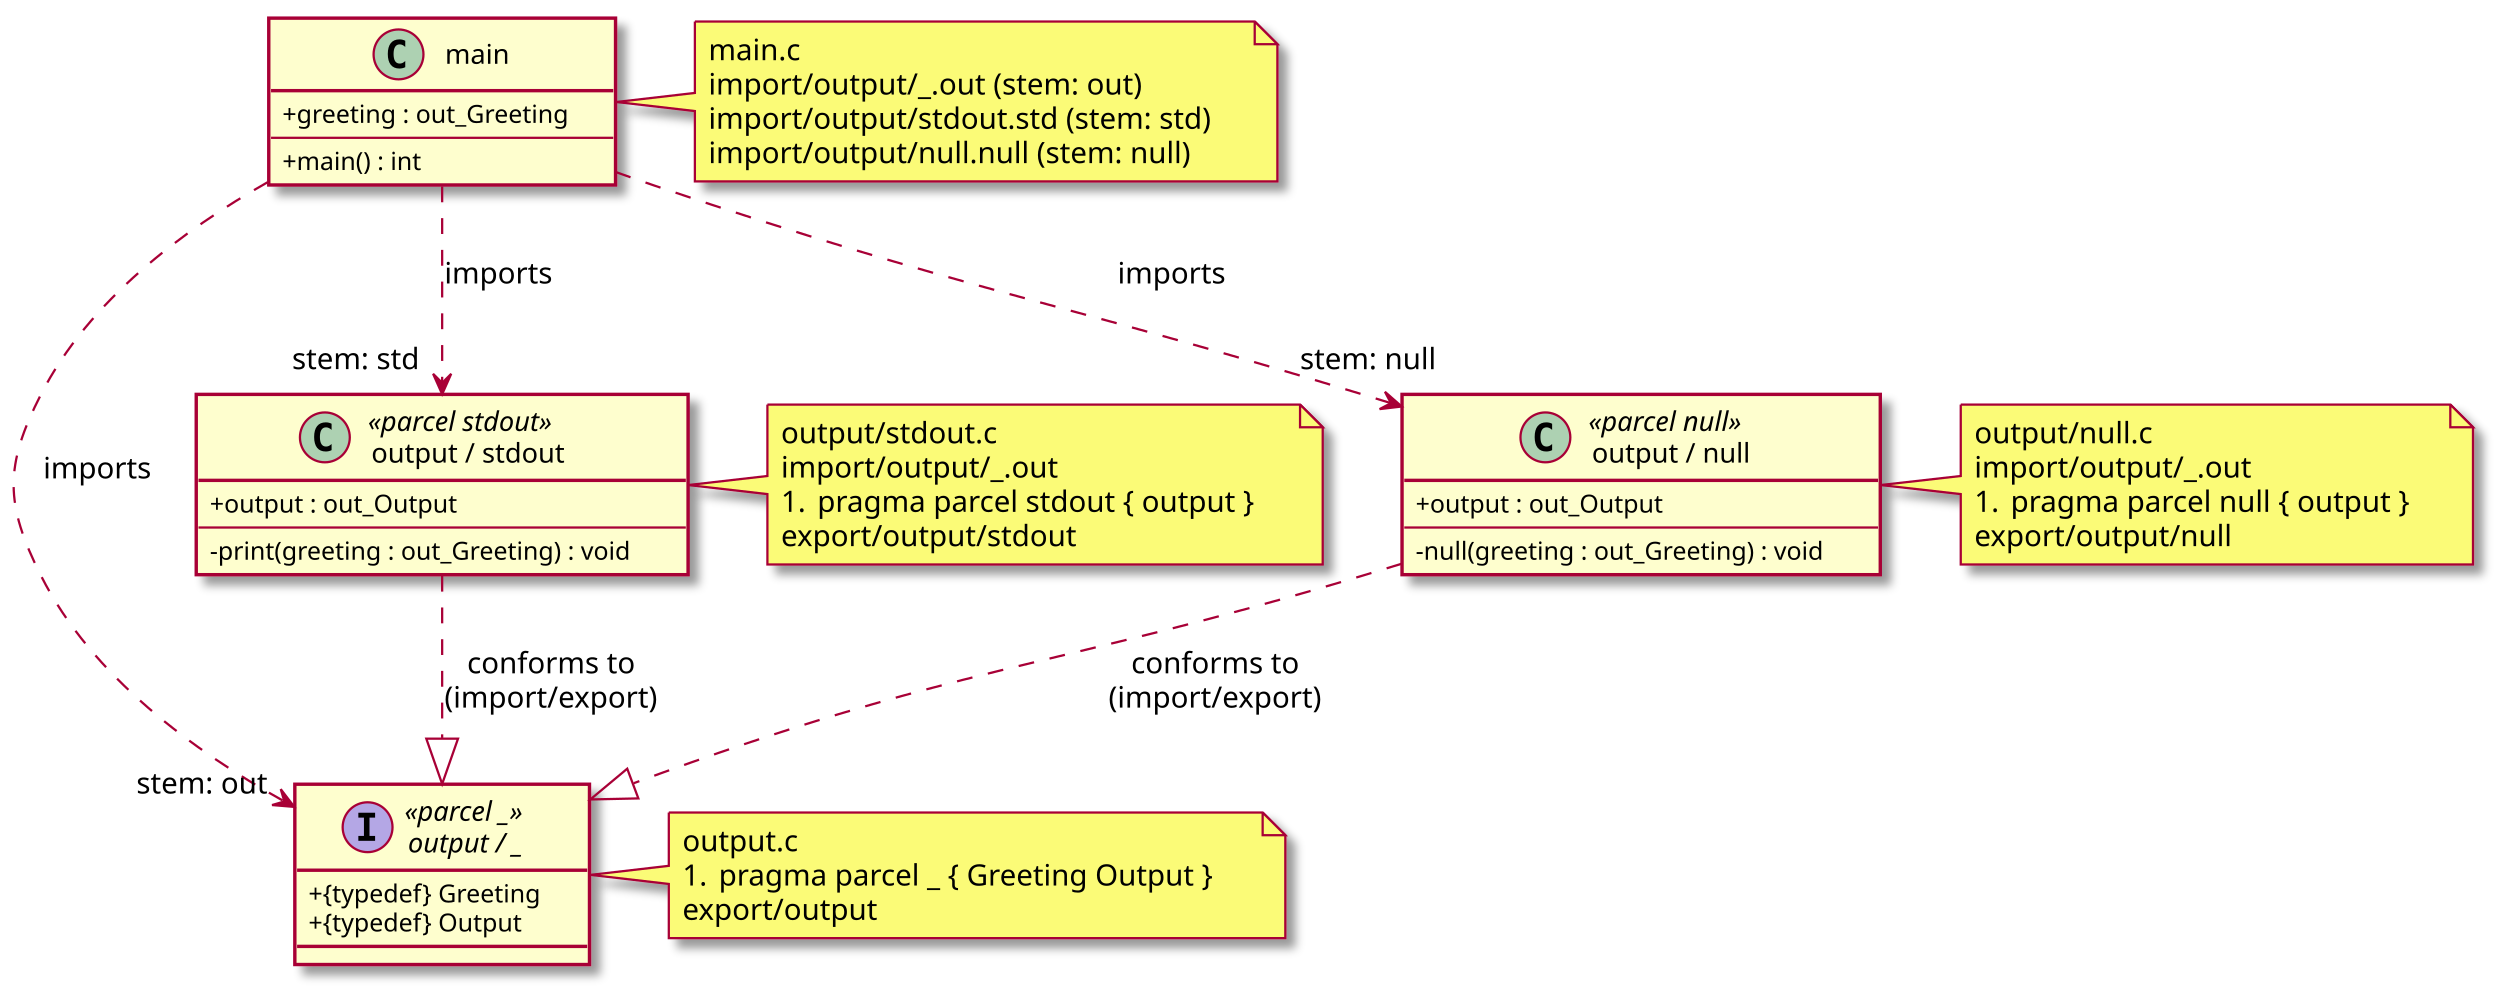
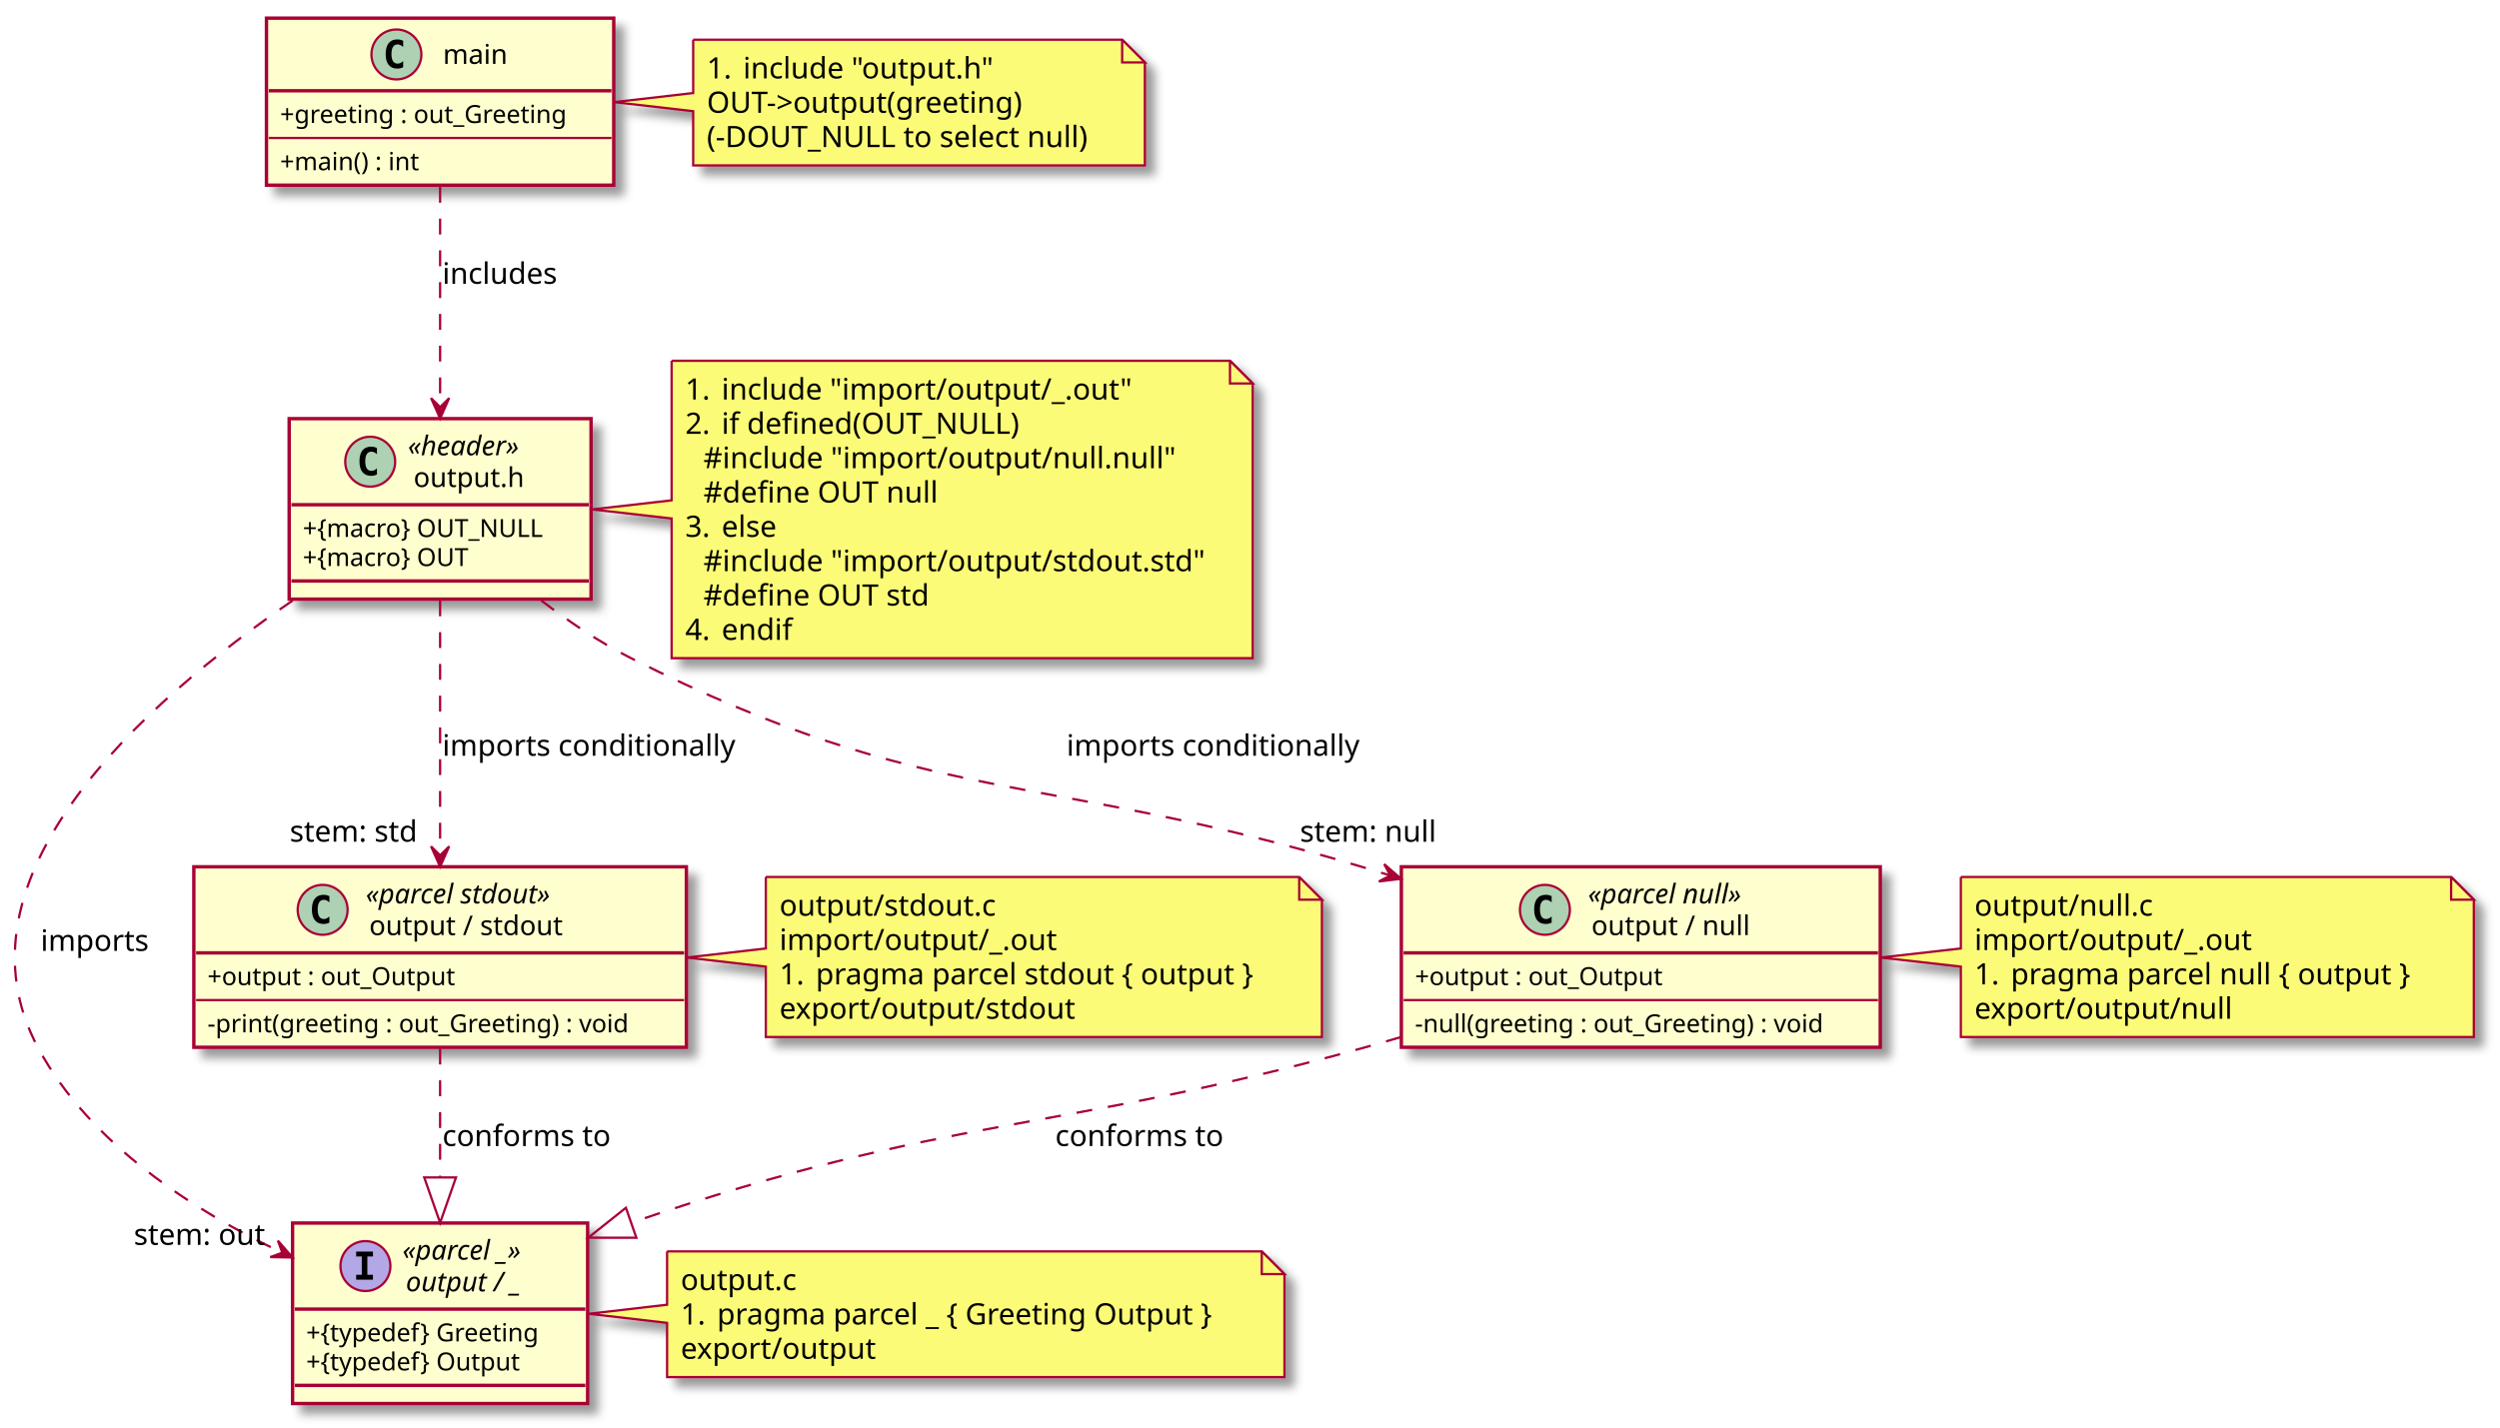
- <svg xmlns="http://www.w3.org/2000/svg" contentScriptType="application/ecmascript" contentStyleType="text/css" height="436px" preserveAspectRatio="none" style="width:1103px;height:436px;" version="1.1" viewBox="0 0 1103 436" width="1103px" zoomAndPan="magnify">
+ <svg xmlns="http://www.w3.org/2000/svg" contentScriptType="application/ecmascript" contentStyleType="text/css" height="629px" preserveAspectRatio="none" style="width:1101px;height:629px;" version="1.1" viewBox="0 0 1101 629" width="1101px" zoomAndPan="magnify">
  <defs>
-     <filter height="300%" id="fqtaviry56p4a" width="300%" x="-1" y="-1">
+     <filter height="300%" id="fucgj0ny2j9f7" width="300%" x="-1" y="-1">
      <feGaussianBlur result="blurOut" stdDeviation="2.0" />
      <feColorMatrix in="blurOut" result="blurOut2" type="matrix" values="0 0 0 0 0 0 0 0 0 0 0 0 0 0 0 0 0 0 .4 0" />
      <feOffset dx="4.0" dy="4.0" in="blurOut2" result="blurOut3" />
      <feBlend in="SourceGraphic" in2="blurOut3" mode="normal" />
    </filter>
  </defs>
  <g>
-     <rect fill="#FEFECE" filter="url(#fqtaviry56p4a)" height="79.547" id="IOutput" style="stroke: #A80036; stroke-width: 1.5;" width="130" x="130.08" y="346" />
-     <ellipse cx="162.18" cy="364.969" fill="#B4A7E5" rx="11" ry="11" style="stroke: #A80036; stroke-width: 1.0;" />
-     <path d="M158.102,360.734 L158.102,358.578 L165.493,358.578 L165.493,360.734 L163.024,360.734 L163.024,368.812 L165.493,368.812 L165.493,370.969 L158.102,370.969 L158.102,368.812 L160.571,368.812 L160.571,360.734 L158.102,360.734 Z " />
-     <text fill="#000000" font-family="sans-serif" font-size="12" font-style="italic" lengthAdjust="spacingAndGlyphs" textLength="63" x="178.48" y="362.139">«parcel _»</text>
-     <text fill="#000000" font-family="sans-serif" font-size="12" font-style="italic" lengthAdjust="spacingAndGlyphs" textLength="60" x="179.98" y="376.107">output / _</text>
-     <line style="stroke: #A80036; stroke-width: 1.5;" x1="131.08" x2="259.08" y1="383.938" y2="383.938" />
-     <text fill="#000000" font-family="sans-serif" font-size="11" lengthAdjust="spacingAndGlyphs" textLength="118" x="136.08" y="398.148">+{typedef} Greeting</text>
-     <text fill="#000000" font-family="sans-serif" font-size="11" lengthAdjust="spacingAndGlyphs" textLength="107" x="136.08" y="410.953">+{typedef} Output</text>
-     <line style="stroke: #A80036; stroke-width: 1.5;" x1="131.08" x2="259.08" y1="417.547" y2="417.547" />
-     <path d="M295.08,358.5 L295.08,382 L260.53,386 L295.08,390 L295.08,413.898 A0,0 0 0 0 295.08,413.898 L567.08,413.898 A0,0 0 0 0 567.08,413.898 L567.08,368.5 L557.08,358.5 L295.08,358.5 A0,0 0 0 0 295.08,358.5 " fill="#FBFB77" filter="url(#fqtaviry56p4a)" style="stroke: #A80036; stroke-width: 1.0;" />
-     <path d="M557.08,358.5 L557.08,368.5 L567.08,368.5 L557.08,358.5 " fill="#FBFB77" style="stroke: #A80036; stroke-width: 1.0;" />
-     <text fill="#000000" font-family="sans-serif" font-size="13" lengthAdjust="spacingAndGlyphs" textLength="53" x="301.08" y="375.567">output.c</text>
-     <text fill="#000000" font-family="sans-serif" font-size="13" lengthAdjust="spacingAndGlyphs" textLength="12" x="301.08" y="390.7">1.</text>
-     <text fill="#000000" font-family="sans-serif" font-size="13" lengthAdjust="spacingAndGlyphs" textLength="235" x="317.08" y="390.7">pragma parcel _ { Greeting Output }</text>
-     <text fill="#000000" font-family="sans-serif" font-size="13" lengthAdjust="spacingAndGlyphs" textLength="87" x="301.08" y="405.832">export/output</text>
-     <rect fill="#FEFECE" filter="url(#fqtaviry56p4a)" height="79.547" id="Stdout" style="stroke: #A80036; stroke-width: 1.5;" width="217" x="86.58" y="174" />
-     <ellipse cx="143.33" cy="192.969" fill="#ADD1B2" rx="11" ry="11" style="stroke: #A80036; stroke-width: 1.0;" />
-     <path d="M146.299,198.609 Q145.721,198.906 145.08,199.047 Q144.439,199.203 143.736,199.203 Q141.236,199.203 139.908,197.562 Q138.596,195.906 138.596,192.781 Q138.596,189.656 139.908,188 Q141.236,186.344 143.736,186.344 Q144.439,186.344 145.08,186.5 Q145.736,186.656 146.299,186.953 L146.299,189.672 Q145.674,189.094 145.08,188.828 Q144.486,188.547 143.861,188.547 Q142.518,188.547 141.83,189.625 Q141.143,190.688 141.143,192.781 Q141.143,194.875 141.83,195.953 Q142.518,197.016 143.861,197.016 Q144.486,197.016 145.08,196.75 Q145.674,196.469 146.299,195.891 L146.299,198.609 Z " />
-     <text fill="#000000" font-family="sans-serif" font-size="12" font-style="italic" lengthAdjust="spacingAndGlyphs" textLength="98" x="162.33" y="190.139">«parcel stdout»</text>
-     <text fill="#000000" font-family="sans-serif" font-size="12" lengthAdjust="spacingAndGlyphs" textLength="95" x="163.83" y="204.107">output / stdout</text>
-     <line style="stroke: #A80036; stroke-width: 1.5;" x1="87.58" x2="302.58" y1="211.938" y2="211.938" />
-     <text fill="#000000" font-family="sans-serif" font-size="11" lengthAdjust="spacingAndGlyphs" textLength="119" x="92.58" y="226.148">+output : out_Output</text>
-     <line style="stroke: #A80036; stroke-width: 1.0;" x1="87.58" x2="302.58" y1="232.742" y2="232.742" />
-     <text fill="#000000" font-family="sans-serif" font-size="11" lengthAdjust="spacingAndGlyphs" textLength="205" x="92.58" y="246.953">-print(greeting : out_Greeting) : void</text>
-     <path d="M338.58,178.5 L338.58,210 L303.66,214 L338.58,218 L338.58,249.031 A0,0 0 0 0 338.58,249.031 L583.58,249.031 A0,0 0 0 0 583.58,249.031 L583.58,188.5 L573.58,178.5 L338.58,178.5 A0,0 0 0 0 338.58,178.5 " fill="#FBFB77" filter="url(#fqtaviry56p4a)" style="stroke: #A80036; stroke-width: 1.0;" />
-     <path d="M573.58,178.5 L573.58,188.5 L583.58,188.5 L573.58,178.5 " fill="#FBFB77" style="stroke: #A80036; stroke-width: 1.0;" />
-     <text fill="#000000" font-family="sans-serif" font-size="13" lengthAdjust="spacingAndGlyphs" textLength="98" x="344.58" y="195.567">output/stdout.c</text>
-     <text fill="#000000" font-family="sans-serif" font-size="13" lengthAdjust="spacingAndGlyphs" textLength="124" x="344.58" y="210.7">import/output/_.out</text>
-     <text fill="#000000" font-family="sans-serif" font-size="13" lengthAdjust="spacingAndGlyphs" textLength="12" x="344.58" y="225.833">1.</text>
-     <text fill="#000000" font-family="sans-serif" font-size="13" lengthAdjust="spacingAndGlyphs" textLength="208" x="360.58" y="225.833">pragma parcel stdout { output }</text>
-     <text fill="#000000" font-family="sans-serif" font-size="13" lengthAdjust="spacingAndGlyphs" textLength="132" x="344.58" y="240.965">export/output/stdout</text>
-     <rect fill="#FEFECE" filter="url(#fqtaviry56p4a)" height="79.547" id="Null" style="stroke: #A80036; stroke-width: 1.5;" width="211" x="618.58" y="174" />
-     <ellipse cx="681.83" cy="192.969" fill="#ADD1B2" rx="11" ry="11" style="stroke: #A80036; stroke-width: 1.0;" />
-     <path d="M684.799,198.609 Q684.221,198.906 683.58,199.047 Q682.939,199.203 682.236,199.203 Q679.736,199.203 678.408,197.562 Q677.096,195.906 677.096,192.781 Q677.096,189.656 678.408,188 Q679.736,186.344 682.236,186.344 Q682.939,186.344 683.58,186.5 Q684.236,186.656 684.799,186.953 L684.799,189.672 Q684.174,189.094 683.58,188.828 Q682.986,188.547 682.361,188.547 Q681.018,188.547 680.33,189.625 Q679.643,190.688 679.643,192.781 Q679.643,194.875 680.33,195.953 Q681.018,197.016 682.361,197.016 Q682.986,197.016 683.58,196.75 Q684.174,196.469 684.799,195.891 L684.799,198.609 Z " />
-     <text fill="#000000" font-family="sans-serif" font-size="12" font-style="italic" lengthAdjust="spacingAndGlyphs" textLength="79" x="700.83" y="190.139">«parcel null»</text>
-     <text fill="#000000" font-family="sans-serif" font-size="12" lengthAdjust="spacingAndGlyphs" textLength="76" x="702.33" y="204.107">output / null</text>
-     <line style="stroke: #A80036; stroke-width: 1.5;" x1="619.58" x2="828.58" y1="211.938" y2="211.938" />
-     <text fill="#000000" font-family="sans-serif" font-size="11" lengthAdjust="spacingAndGlyphs" textLength="119" x="624.58" y="226.148">+output : out_Output</text>
-     <line style="stroke: #A80036; stroke-width: 1.0;" x1="619.58" x2="828.58" y1="232.742" y2="232.742" />
-     <text fill="#000000" font-family="sans-serif" font-size="11" lengthAdjust="spacingAndGlyphs" textLength="199" x="624.58" y="246.953">-null(greeting : out_Greeting) : void</text>
-     <path d="M865.08,178.5 L865.08,210 L829.75,214 L865.08,218 L865.08,249.031 A0,0 0 0 0 865.08,249.031 L1091.08,249.031 A0,0 0 0 0 1091.08,249.031 L1091.08,188.5 L1081.08,178.5 L865.08,178.5 A0,0 0 0 0 865.08,178.5 " fill="#FBFB77" filter="url(#fqtaviry56p4a)" style="stroke: #A80036; stroke-width: 1.0;" />
-     <path d="M1081.08,178.5 L1081.08,188.5 L1091.08,188.5 L1081.08,178.5 " fill="#FBFB77" style="stroke: #A80036; stroke-width: 1.0;" />
-     <text fill="#000000" font-family="sans-serif" font-size="13" lengthAdjust="spacingAndGlyphs" textLength="79" x="871.08" y="195.567">output/null.c</text>
-     <text fill="#000000" font-family="sans-serif" font-size="13" lengthAdjust="spacingAndGlyphs" textLength="124" x="871.08" y="210.7">import/output/_.out</text>
-     <text fill="#000000" font-family="sans-serif" font-size="13" lengthAdjust="spacingAndGlyphs" textLength="12" x="871.08" y="225.833">1.</text>
-     <text fill="#000000" font-family="sans-serif" font-size="13" lengthAdjust="spacingAndGlyphs" textLength="189" x="887.08" y="225.833">pragma parcel null { output }</text>
-     <text fill="#000000" font-family="sans-serif" font-size="13" lengthAdjust="spacingAndGlyphs" textLength="113" x="871.08" y="240.965">export/output/null</text>
-     <rect fill="#FEFECE" filter="url(#fqtaviry56p4a)" height="73.609" id="Main" style="stroke: #A80036; stroke-width: 1.5;" width="153" x="118.58" y="8" />
-     <ellipse cx="175.83" cy="24" fill="#ADD1B2" rx="11" ry="11" style="stroke: #A80036; stroke-width: 1.0;" />
-     <path d="M178.799,29.641 Q178.221,29.938 177.58,30.078 Q176.939,30.234 176.236,30.234 Q173.736,30.234 172.408,28.594 Q171.096,26.938 171.096,23.812 Q171.096,20.688 172.408,19.031 Q173.736,17.375 176.236,17.375 Q176.939,17.375 177.58,17.531 Q178.236,17.688 178.799,17.984 L178.799,20.703 Q178.174,20.125 177.58,19.859 Q176.986,19.578 176.361,19.578 Q175.018,19.578 174.33,20.656 Q173.643,21.719 173.643,23.812 Q173.643,25.906 174.33,26.984 Q175.018,28.047 176.361,28.047 Q176.986,28.047 177.58,27.781 Q178.174,27.5 178.799,26.922 L178.799,29.641 Z " />
-     <text fill="#000000" font-family="sans-serif" font-size="12" lengthAdjust="spacingAndGlyphs" textLength="30" x="196.33" y="28.154">main</text>
-     <line style="stroke: #A80036; stroke-width: 1.5;" x1="119.58" x2="270.58" y1="40" y2="40" />
-     <text fill="#000000" font-family="sans-serif" font-size="11" lengthAdjust="spacingAndGlyphs" textLength="141" x="124.58" y="54.21">+greeting : out_Greeting</text>
-     <line style="stroke: #A80036; stroke-width: 1.0;" x1="119.58" x2="270.58" y1="60.805" y2="60.805" />
-     <text fill="#000000" font-family="sans-serif" font-size="11" lengthAdjust="spacingAndGlyphs" textLength="71" x="124.58" y="75.015">+main() : int</text>
-     <path d="M306.58,9.5 L306.58,41 L271.95,45 L306.58,49 L306.58,80.031 A0,0 0 0 0 306.58,80.031 L563.58,80.031 A0,0 0 0 0 563.58,80.031 L563.58,19.5 L553.58,9.5 L306.58,9.5 A0,0 0 0 0 306.58,9.5 " fill="#FBFB77" filter="url(#fqtaviry56p4a)" style="stroke: #A80036; stroke-width: 1.0;" />
-     <path d="M553.58,9.5 L553.58,19.5 L563.58,19.5 L553.58,9.5 " fill="#FBFB77" style="stroke: #A80036; stroke-width: 1.0;" />
-     <text fill="#000000" font-family="sans-serif" font-size="13" lengthAdjust="spacingAndGlyphs" textLength="43" x="312.58" y="26.567">main.c</text>
-     <text fill="#000000" font-family="sans-serif" font-size="13" lengthAdjust="spacingAndGlyphs" textLength="224" x="312.58" y="41.7">import/output/_.out       (stem: out)</text>
-     <text fill="#000000" font-family="sans-serif" font-size="13" lengthAdjust="spacingAndGlyphs" textLength="236" x="312.58" y="56.833">import/output/stdout.std  (stem: std)</text>
-     <text fill="#000000" font-family="sans-serif" font-size="13" lengthAdjust="spacingAndGlyphs" textLength="225" x="312.58" y="71.965">import/output/null.null   (stem: null)</text>
-     <path d="M195.08,254 C195.08,275.2 195.08,301.86 195.08,325.58 " fill="none" id="Stdout-&gt;IOutput" style="stroke: #A80036; stroke-width: 1.0; stroke-dasharray: 7.0,7.0;" />
-     <polygon fill="none" points="202.08,325.89,195.08,345.89,188.08,325.89,202.08,325.89" style="stroke: #A80036; stroke-width: 1.0;" />
-     <text fill="#000000" font-family="sans-serif" font-size="13" lengthAdjust="spacingAndGlyphs" textLength="77" x="206.08" y="297.067">conforms to</text>
-     <text fill="#000000" font-family="sans-serif" font-size="13" lengthAdjust="spacingAndGlyphs" textLength="97" x="196.08" y="312.2">(import/export)</text>
-     <path d="M618.47,248.71 C612.59,250.52 606.76,252.29 601.08,254 C463.74,295.26 420.75,293.46 279.59,345.55 " fill="none" id="Null-&gt;IOutput" style="stroke: #A80036; stroke-width: 1.0; stroke-dasharray: 7.0,7.0;" />
-     <polygon fill="none" points="281.64,352.26,260.45,352.72,276.73,339.15,281.64,352.26" style="stroke: #A80036; stroke-width: 1.0;" />
-     <text fill="#000000" font-family="sans-serif" font-size="13" lengthAdjust="spacingAndGlyphs" textLength="77" x="499.08" y="297.067">conforms to</text>
-     <text fill="#000000" font-family="sans-serif" font-size="13" lengthAdjust="spacingAndGlyphs" textLength="97" x="489.08" y="312.2">(import/export)</text>
-     <path d="M118.12,80.37 C80.65,101.55 39.21,132.63 18.08,174 C1.9,205.66 2.08,222.25 18.08,254 C40.48,298.45 85.88,331.57 125.09,353.39 " fill="none" id="Main-&gt;IOutput" style="stroke: #A80036; stroke-width: 1.0; stroke-dasharray: 7.0,7.0;" />
-     <polygon fill="#A80036" points="129.84,356,123.865,348.171,125.454,353.6,120.025,355.188,129.84,356" style="stroke: #A80036; stroke-width: 1.0;" />
-     <text fill="#000000" font-family="sans-serif" font-size="13" lengthAdjust="spacingAndGlyphs" textLength="49" x="19.08" y="211.067">imports</text>
-     <text fill="#000000" font-family="sans-serif" font-size="13" lengthAdjust="spacingAndGlyphs" textLength="0" x="45.58" y="226.2" />
-     <text fill="#000000" font-family="sans-serif" font-size="13" lengthAdjust="spacingAndGlyphs" textLength="62" x="60.171" y="350.102">stem: out</text>
-     <path d="M195.08,82.24 C195.08,107.6 195.08,141.63 195.08,168.62 " fill="none" id="Main-&gt;Stdout" style="stroke: #A80036; stroke-width: 1.0; stroke-dasharray: 7.0,7.0;" />
-     <polygon fill="#A80036" points="195.08,173.92,199.08,164.92,195.08,168.92,191.08,164.92,195.08,173.92" style="stroke: #A80036; stroke-width: 1.0;" />
-     <text fill="#000000" font-family="sans-serif" font-size="13" lengthAdjust="spacingAndGlyphs" textLength="49" x="196.08" y="125.067">imports</text>
-     <text fill="#000000" font-family="sans-serif" font-size="13" lengthAdjust="spacingAndGlyphs" textLength="0" x="222.58" y="140.2" />
-     <text fill="#000000" font-family="sans-serif" font-size="13" lengthAdjust="spacingAndGlyphs" textLength="61" x="128.838" y="162.859">stem: std</text>
-     <path d="M271.59,75.88 C277.49,78 283.37,80.07 289.08,82 C426.02,128.33 462.83,131.71 601.08,174 C605.16,175.25 609.31,176.53 613.51,177.82 " fill="none" id="Main-&gt;Null" style="stroke: #A80036; stroke-width: 1.0; stroke-dasharray: 7.0,7.0;" />
-     <polygon fill="#A80036" points="618.45,179.35,611.041,172.862,613.675,177.868,608.669,180.502,618.45,179.35" style="stroke: #A80036; stroke-width: 1.0;" />
-     <text fill="#000000" font-family="sans-serif" font-size="13" lengthAdjust="spacingAndGlyphs" textLength="49" x="493.08" y="125.067">imports</text>
-     <text fill="#000000" font-family="sans-serif" font-size="13" lengthAdjust="spacingAndGlyphs" textLength="0" x="519.58" y="140.2" />
-     <text fill="#000000" font-family="sans-serif" font-size="13" lengthAdjust="spacingAndGlyphs" textLength="63" x="573.566" y="162.879">stem: null</text>
+     <rect fill="#FEFECE" filter="url(#fucgj0ny2j9f7)" height="79.547" id="IOutput" style="stroke: #A80036; stroke-width: 1.5;" width="130" x="128.9" y="539" />
+     <ellipse cx="161" cy="557.969" fill="#B4A7E5" rx="11" ry="11" style="stroke: #A80036; stroke-width: 1.0;" />
+     <path d="M156.922,553.734 L156.922,551.578 L164.312,551.578 L164.312,553.734 L161.844,553.734 L161.844,561.812 L164.312,561.812 L164.312,563.969 L156.922,563.969 L156.922,561.812 L159.391,561.812 L159.391,553.734 L156.922,553.734 Z " />
+     <text fill="#000000" font-family="sans-serif" font-size="12" font-style="italic" lengthAdjust="spacingAndGlyphs" textLength="63" x="177.3" y="555.139">«parcel _»</text>
+     <text fill="#000000" font-family="sans-serif" font-size="12" font-style="italic" lengthAdjust="spacingAndGlyphs" textLength="60" x="178.8" y="569.107">output / _</text>
+     <line style="stroke: #A80036; stroke-width: 1.5;" x1="129.9" x2="257.9" y1="576.938" y2="576.938" />
+     <text fill="#000000" font-family="sans-serif" font-size="11" lengthAdjust="spacingAndGlyphs" textLength="118" x="134.9" y="591.148">+{typedef} Greeting</text>
+     <text fill="#000000" font-family="sans-serif" font-size="11" lengthAdjust="spacingAndGlyphs" textLength="107" x="134.9" y="603.953">+{typedef} Output</text>
+     <line style="stroke: #A80036; stroke-width: 1.5;" x1="129.9" x2="257.9" y1="610.547" y2="610.547" />
+     <path d="M293.9,551.5 L293.9,575 L259.35,579 L293.9,583 L293.9,606.898 A0,0 0 0 0 293.9,606.898 L565.9,606.898 A0,0 0 0 0 565.9,606.898 L565.9,561.5 L555.9,551.5 L293.9,551.5 A0,0 0 0 0 293.9,551.5 " fill="#FBFB77" filter="url(#fucgj0ny2j9f7)" style="stroke: #A80036; stroke-width: 1.0;" />
+     <path d="M555.9,551.5 L555.9,561.5 L565.9,561.5 L555.9,551.5 " fill="#FBFB77" style="stroke: #A80036; stroke-width: 1.0;" />
+     <text fill="#000000" font-family="sans-serif" font-size="13" lengthAdjust="spacingAndGlyphs" textLength="53" x="299.9" y="568.567">output.c</text>
+     <text fill="#000000" font-family="sans-serif" font-size="13" lengthAdjust="spacingAndGlyphs" textLength="12" x="299.9" y="583.7">1.</text>
+     <text fill="#000000" font-family="sans-serif" font-size="13" lengthAdjust="spacingAndGlyphs" textLength="235" x="315.9" y="583.7">pragma parcel _ { Greeting Output }</text>
+     <text fill="#000000" font-family="sans-serif" font-size="13" lengthAdjust="spacingAndGlyphs" textLength="87" x="299.9" y="598.832">export/output</text>
+     <rect fill="#FEFECE" filter="url(#fucgj0ny2j9f7)" height="79.547" id="Stdout" style="stroke: #A80036; stroke-width: 1.5;" width="217" x="85.4" y="382" />
+     <ellipse cx="142.15" cy="400.969" fill="#ADD1B2" rx="11" ry="11" style="stroke: #A80036; stroke-width: 1.0;" />
+     <path d="M145.119,406.609 Q144.541,406.906 143.9,407.047 Q143.259,407.203 142.556,407.203 Q140.056,407.203 138.728,405.562 Q137.416,403.906 137.416,400.781 Q137.416,397.656 138.728,396 Q140.056,394.344 142.556,394.344 Q143.259,394.344 143.9,394.5 Q144.556,394.656 145.119,394.953 L145.119,397.672 Q144.494,397.094 143.9,396.828 Q143.306,396.547 142.681,396.547 Q141.338,396.547 140.65,397.625 Q139.963,398.688 139.963,400.781 Q139.963,402.875 140.65,403.953 Q141.338,405.016 142.681,405.016 Q143.306,405.016 143.9,404.75 Q144.494,404.469 145.119,403.891 L145.119,406.609 Z " />
+     <text fill="#000000" font-family="sans-serif" font-size="12" font-style="italic" lengthAdjust="spacingAndGlyphs" textLength="98" x="161.15" y="398.139">«parcel stdout»</text>
+     <text fill="#000000" font-family="sans-serif" font-size="12" lengthAdjust="spacingAndGlyphs" textLength="95" x="162.65" y="412.107">output / stdout</text>
+     <line style="stroke: #A80036; stroke-width: 1.5;" x1="86.4" x2="301.4" y1="419.938" y2="419.938" />
+     <text fill="#000000" font-family="sans-serif" font-size="11" lengthAdjust="spacingAndGlyphs" textLength="119" x="91.4" y="434.148">+output : out_Output</text>
+     <line style="stroke: #A80036; stroke-width: 1.0;" x1="86.4" x2="301.4" y1="440.742" y2="440.742" />
+     <text fill="#000000" font-family="sans-serif" font-size="11" lengthAdjust="spacingAndGlyphs" textLength="205" x="91.4" y="454.953">-print(greeting : out_Greeting) : void</text>
+     <path d="M337.4,386.5 L337.4,418 L302.48,422 L337.4,426 L337.4,457.031 A0,0 0 0 0 337.4,457.031 L582.4,457.031 A0,0 0 0 0 582.4,457.031 L582.4,396.5 L572.4,386.5 L337.4,386.5 A0,0 0 0 0 337.4,386.5 " fill="#FBFB77" filter="url(#fucgj0ny2j9f7)" style="stroke: #A80036; stroke-width: 1.0;" />
+     <path d="M572.4,386.5 L572.4,396.5 L582.4,396.5 L572.4,386.5 " fill="#FBFB77" style="stroke: #A80036; stroke-width: 1.0;" />
+     <text fill="#000000" font-family="sans-serif" font-size="13" lengthAdjust="spacingAndGlyphs" textLength="98" x="343.4" y="403.567">output/stdout.c</text>
+     <text fill="#000000" font-family="sans-serif" font-size="13" lengthAdjust="spacingAndGlyphs" textLength="124" x="343.4" y="418.7">import/output/_.out</text>
+     <text fill="#000000" font-family="sans-serif" font-size="13" lengthAdjust="spacingAndGlyphs" textLength="12" x="343.4" y="433.832">1.</text>
+     <text fill="#000000" font-family="sans-serif" font-size="13" lengthAdjust="spacingAndGlyphs" textLength="208" x="359.4" y="433.832">pragma parcel stdout { output }</text>
+     <text fill="#000000" font-family="sans-serif" font-size="13" lengthAdjust="spacingAndGlyphs" textLength="132" x="343.4" y="448.965">export/output/stdout</text>
+     <rect fill="#FEFECE" filter="url(#fucgj0ny2j9f7)" height="79.547" id="Null" style="stroke: #A80036; stroke-width: 1.5;" width="211" x="617.4" y="382" />
+     <ellipse cx="680.65" cy="400.969" fill="#ADD1B2" rx="11" ry="11" style="stroke: #A80036; stroke-width: 1.0;" />
+     <path d="M683.619,406.609 Q683.041,406.906 682.4,407.047 Q681.759,407.203 681.056,407.203 Q678.556,407.203 677.228,405.562 Q675.916,403.906 675.916,400.781 Q675.916,397.656 677.228,396 Q678.556,394.344 681.056,394.344 Q681.759,394.344 682.4,394.5 Q683.056,394.656 683.619,394.953 L683.619,397.672 Q682.994,397.094 682.4,396.828 Q681.806,396.547 681.181,396.547 Q679.837,396.547 679.15,397.625 Q678.462,398.688 678.462,400.781 Q678.462,402.875 679.15,403.953 Q679.837,405.016 681.181,405.016 Q681.806,405.016 682.4,404.75 Q682.994,404.469 683.619,403.891 L683.619,406.609 Z " />
+     <text fill="#000000" font-family="sans-serif" font-size="12" font-style="italic" lengthAdjust="spacingAndGlyphs" textLength="79" x="699.65" y="398.139">«parcel null»</text>
+     <text fill="#000000" font-family="sans-serif" font-size="12" lengthAdjust="spacingAndGlyphs" textLength="76" x="701.15" y="412.107">output / null</text>
+     <line style="stroke: #A80036; stroke-width: 1.5;" x1="618.4" x2="827.4" y1="419.938" y2="419.938" />
+     <text fill="#000000" font-family="sans-serif" font-size="11" lengthAdjust="spacingAndGlyphs" textLength="119" x="623.4" y="434.148">+output : out_Output</text>
+     <line style="stroke: #A80036; stroke-width: 1.0;" x1="618.4" x2="827.4" y1="440.742" y2="440.742" />
+     <text fill="#000000" font-family="sans-serif" font-size="11" lengthAdjust="spacingAndGlyphs" textLength="199" x="623.4" y="454.953">-null(greeting : out_Greeting) : void</text>
+     <path d="M863.9,386.5 L863.9,418 L828.57,422 L863.9,426 L863.9,457.031 A0,0 0 0 0 863.9,457.031 L1089.9,457.031 A0,0 0 0 0 1089.9,457.031 L1089.9,396.5 L1079.9,386.5 L863.9,386.5 A0,0 0 0 0 863.9,386.5 " fill="#FBFB77" filter="url(#fucgj0ny2j9f7)" style="stroke: #A80036; stroke-width: 1.0;" />
+     <path d="M1079.9,386.5 L1079.9,396.5 L1089.9,396.5 L1079.9,386.5 " fill="#FBFB77" style="stroke: #A80036; stroke-width: 1.0;" />
+     <text fill="#000000" font-family="sans-serif" font-size="13" lengthAdjust="spacingAndGlyphs" textLength="79" x="869.9" y="403.567">output/null.c</text>
+     <text fill="#000000" font-family="sans-serif" font-size="13" lengthAdjust="spacingAndGlyphs" textLength="124" x="869.9" y="418.7">import/output/_.out</text>
+     <text fill="#000000" font-family="sans-serif" font-size="13" lengthAdjust="spacingAndGlyphs" textLength="12" x="869.9" y="433.832">1.</text>
+     <text fill="#000000" font-family="sans-serif" font-size="13" lengthAdjust="spacingAndGlyphs" textLength="189" x="885.9" y="433.832">pragma parcel null { output }</text>
+     <text fill="#000000" font-family="sans-serif" font-size="13" lengthAdjust="spacingAndGlyphs" textLength="113" x="869.9" y="448.965">export/output/null</text>
+     <rect fill="#FEFECE" filter="url(#fucgj0ny2j9f7)" height="79.547" id="Header" style="stroke: #A80036; stroke-width: 1.5;" width="133" x="127.4" y="184.5" />
+     <ellipse cx="163.1" cy="203.469" fill="#ADD1B2" rx="11" ry="11" style="stroke: #A80036; stroke-width: 1.0;" />
+     <path d="M166.069,209.109 Q165.491,209.406 164.85,209.547 Q164.209,209.703 163.506,209.703 Q161.006,209.703 159.678,208.062 Q158.366,206.406 158.366,203.281 Q158.366,200.156 159.678,198.5 Q161.006,196.844 163.506,196.844 Q164.209,196.844 164.85,197 Q165.506,197.156 166.069,197.453 L166.069,200.172 Q165.444,199.594 164.85,199.328 Q164.256,199.047 163.631,199.047 Q162.287,199.047 161.6,200.125 Q160.912,201.188 160.912,203.281 Q160.912,205.375 161.6,206.453 Q162.287,207.516 163.631,207.516 Q164.256,207.516 164.85,207.25 Q165.444,206.969 166.069,206.391 L166.069,209.109 Z " />
+     <text fill="#000000" font-family="sans-serif" font-size="12" font-style="italic" lengthAdjust="spacingAndGlyphs" textLength="59" x="179.7" y="200.639">«header»</text>
+     <text fill="#000000" font-family="sans-serif" font-size="12" lengthAdjust="spacingAndGlyphs" textLength="54" x="182.2" y="214.607">output.h</text>
+     <line style="stroke: #A80036; stroke-width: 1.5;" x1="128.4" x2="259.4" y1="222.438" y2="222.438" />
+     <text fill="#000000" font-family="sans-serif" font-size="11" lengthAdjust="spacingAndGlyphs" textLength="121" x="133.4" y="236.648">+{macro} OUT_NULL</text>
+     <text fill="#000000" font-family="sans-serif" font-size="11" lengthAdjust="spacingAndGlyphs" textLength="87" x="133.4" y="249.453">+{macro} OUT</text>
+     <line style="stroke: #A80036; stroke-width: 1.5;" x1="128.4" x2="259.4" y1="256.047" y2="256.047" />
+     <path d="M295.9,159 L295.9,220.5 L260.83,224.5 L295.9,228.5 L295.9,290.062 A0,0 0 0 0 295.9,290.062 L551.9,290.062 A0,0 0 0 0 551.9,290.062 L551.9,169 L541.9,159 L295.9,159 A0,0 0 0 0 295.9,159 " fill="#FBFB77" filter="url(#fucgj0ny2j9f7)" style="stroke: #A80036; stroke-width: 1.0;" />
+     <path d="M541.9,159 L541.9,169 L551.9,169 L541.9,159 " fill="#FBFB77" style="stroke: #A80036; stroke-width: 1.0;" />
+     <text fill="#000000" font-family="sans-serif" font-size="13" lengthAdjust="spacingAndGlyphs" textLength="12" x="301.9" y="176.067">1.</text>
+     <text fill="#000000" font-family="sans-serif" font-size="13" lengthAdjust="spacingAndGlyphs" textLength="183" x="317.9" y="176.067">include "import/output/_.out"</text>
+     <text fill="#000000" font-family="sans-serif" font-size="13" lengthAdjust="spacingAndGlyphs" textLength="12" x="301.9" y="191.2">2.</text>
+     <text fill="#000000" font-family="sans-serif" font-size="13" lengthAdjust="spacingAndGlyphs" textLength="136" x="317.9" y="191.2">if defined(OUT_NULL)</text>
+     <text fill="#000000" font-family="sans-serif" font-size="13" lengthAdjust="spacingAndGlyphs" textLength="210" x="309.9" y="206.333">#include "import/output/null.null"</text>
+     <text fill="#000000" font-family="sans-serif" font-size="13" lengthAdjust="spacingAndGlyphs" textLength="107" x="309.9" y="221.465">#define OUT null</text>
+     <text fill="#000000" font-family="sans-serif" font-size="13" lengthAdjust="spacingAndGlyphs" textLength="12" x="301.9" y="236.598">3.</text>
+     <text fill="#000000" font-family="sans-serif" font-size="13" lengthAdjust="spacingAndGlyphs" textLength="26" x="317.9" y="236.598">else</text>
+     <text fill="#000000" font-family="sans-serif" font-size="13" lengthAdjust="spacingAndGlyphs" textLength="227" x="309.9" y="251.731">#include "import/output/stdout.std"</text>
+     <text fill="#000000" font-family="sans-serif" font-size="13" lengthAdjust="spacingAndGlyphs" textLength="105" x="309.9" y="266.864">#define OUT std</text>
+     <text fill="#000000" font-family="sans-serif" font-size="13" lengthAdjust="spacingAndGlyphs" textLength="12" x="301.9" y="281.997">4.</text>
+     <text fill="#000000" font-family="sans-serif" font-size="13" lengthAdjust="spacingAndGlyphs" textLength="31" x="317.9" y="281.997">endif</text>
+     <rect fill="#FEFECE" filter="url(#fucgj0ny2j9f7)" height="73.609" id="Main" style="stroke: #A80036; stroke-width: 1.5;" width="153" x="117.4" y="8" />
+     <ellipse cx="174.65" cy="24" fill="#ADD1B2" rx="11" ry="11" style="stroke: #A80036; stroke-width: 1.0;" />
+     <path d="M177.619,29.641 Q177.041,29.938 176.4,30.078 Q175.759,30.234 175.056,30.234 Q172.556,30.234 171.228,28.594 Q169.916,26.938 169.916,23.812 Q169.916,20.688 171.228,19.031 Q172.556,17.375 175.056,17.375 Q175.759,17.375 176.4,17.531 Q177.056,17.688 177.619,17.984 L177.619,20.703 Q176.994,20.125 176.4,19.859 Q175.806,19.578 175.181,19.578 Q173.838,19.578 173.15,20.656 Q172.463,21.719 172.463,23.812 Q172.463,25.906 173.15,26.984 Q173.838,28.047 175.181,28.047 Q175.806,28.047 176.4,27.781 Q176.994,27.5 177.619,26.922 L177.619,29.641 Z " />
+     <text fill="#000000" font-family="sans-serif" font-size="12" lengthAdjust="spacingAndGlyphs" textLength="30" x="195.15" y="28.154">main</text>
+     <line style="stroke: #A80036; stroke-width: 1.5;" x1="118.4" x2="269.4" y1="40" y2="40" />
+     <text fill="#000000" font-family="sans-serif" font-size="11" lengthAdjust="spacingAndGlyphs" textLength="141" x="123.4" y="54.21">+greeting : out_Greeting</text>
+     <line style="stroke: #A80036; stroke-width: 1.0;" x1="118.4" x2="269.4" y1="60.805" y2="60.805" />
+     <text fill="#000000" font-family="sans-serif" font-size="11" lengthAdjust="spacingAndGlyphs" textLength="71" x="123.4" y="75.015">+main() : int</text>
+     <path d="M305.4,17.5 L305.4,41 L270.55,45 L305.4,49 L305.4,72.898 A0,0 0 0 0 305.4,72.898 L504.4,72.898 A0,0 0 0 0 504.4,72.898 L504.4,27.5 L494.4,17.5 L305.4,17.5 A0,0 0 0 0 305.4,17.5 " fill="#FBFB77" filter="url(#fucgj0ny2j9f7)" style="stroke: #A80036; stroke-width: 1.0;" />
+     <path d="M494.4,17.5 L494.4,27.5 L504.4,27.5 L494.4,17.5 " fill="#FBFB77" style="stroke: #A80036; stroke-width: 1.0;" />
+     <text fill="#000000" font-family="sans-serif" font-size="13" lengthAdjust="spacingAndGlyphs" textLength="12" x="311.4" y="34.567">1.</text>
+     <text fill="#000000" font-family="sans-serif" font-size="13" lengthAdjust="spacingAndGlyphs" textLength="113" x="327.4" y="34.567">include "output.h"</text>
+     <text fill="#000000" font-family="sans-serif" font-size="13" lengthAdjust="spacingAndGlyphs" textLength="148" x="311.4" y="49.7">OUT-&gt;output(greeting)</text>
+     <text fill="#000000" font-family="sans-serif" font-size="13" lengthAdjust="spacingAndGlyphs" textLength="178" x="311.4" y="64.832">(-DOUT_NULL to select null)</text>
+     <path d="M193.9,462.11 C193.9,479.28 193.9,499.8 193.9,518.78 " fill="none" id="Stdout-&gt;IOutput" style="stroke: #A80036; stroke-width: 1.0; stroke-dasharray: 7.0,7.0;" />
+     <polygon fill="none" points="200.9,518.9,193.9,538.9,186.9,518.9,200.9,518.9" style="stroke: #A80036; stroke-width: 1.0;" />
+     <text fill="#000000" font-family="sans-serif" font-size="13" lengthAdjust="spacingAndGlyphs" textLength="77" x="194.9" y="505.067">conforms to</text>
+     <path d="M617.37,457.01 C611.47,458.74 605.62,460.42 599.9,462 C463.25,499.85 419.19,490.72 278.28,538.8 " fill="none" id="Null-&gt;IOutput" style="stroke: #A80036; stroke-width: 1.0; stroke-dasharray: 7.0,7.0;" />
+     <polygon fill="none" points="280.37,545.49,259.18,545.46,275.76,532.27,280.37,545.49" style="stroke: #A80036; stroke-width: 1.0;" />
+     <text fill="#000000" font-family="sans-serif" font-size="13" lengthAdjust="spacingAndGlyphs" textLength="77" x="464.9" y="505.067">conforms to</text>
+     <path d="M128.94,264.66 C63.13,309.66 -23.63,386.99 16.9,462 C39.64,504.09 85.03,533.37 124.16,551.99 " fill="none" id="Header-&gt;IOutput" style="stroke: #A80036; stroke-width: 1.0; stroke-dasharray: 7.0,7.0;" />
+     <polygon fill="#A80036" points="128.9,554.2,122.437,546.768,124.369,552.085,119.053,554.017,128.9,554.2" style="stroke: #A80036; stroke-width: 1.0;" />
+     <text fill="#000000" font-family="sans-serif" font-size="13" lengthAdjust="spacingAndGlyphs" textLength="49" x="17.9" y="419.067">imports</text>
+     <text fill="#000000" font-family="sans-serif" font-size="13" lengthAdjust="spacingAndGlyphs" textLength="0" x="44.4" y="434.2" />
+     <text fill="#000000" font-family="sans-serif" font-size="13" lengthAdjust="spacingAndGlyphs" textLength="62" x="58.95" y="548.616">stem: out</text>
+     <path d="M193.9,264.59 C193.9,296.96 193.9,342.94 193.9,376.67 " fill="none" id="Header-&gt;Stdout" style="stroke: #A80036; stroke-width: 1.0; stroke-dasharray: 7.0,7.0;" />
+     <polygon fill="#A80036" points="193.9,381.98,197.9,372.98,193.9,376.98,189.9,372.98,193.9,381.98" style="stroke: #A80036; stroke-width: 1.0;" />
+     <text fill="#000000" font-family="sans-serif" font-size="13" lengthAdjust="spacingAndGlyphs" textLength="132" x="194.9" y="333.067">imports conditionally</text>
+     <text fill="#000000" font-family="sans-serif" font-size="13" lengthAdjust="spacingAndGlyphs" textLength="0" x="262.9" y="348.2" />
+     <text fill="#000000" font-family="sans-serif" font-size="13" lengthAdjust="spacingAndGlyphs" textLength="61" x="127.658" y="370.93">stem: std</text>
+     <path d="M238.46,264.65 C250.65,273.94 264.27,283.14 277.9,290 C410.83,356.95 457.39,339.06 599.9,382 C603.98,383.23 608.14,384.49 612.34,385.78 " fill="none" id="Header-&gt;Null" style="stroke: #A80036; stroke-width: 1.0; stroke-dasharray: 7.0,7.0;" />
+     <polygon fill="#A80036" points="617.28,387.3,609.858,380.825,612.502,385.827,607.501,388.47,617.28,387.3" style="stroke: #A80036; stroke-width: 1.0;" />
+     <text fill="#000000" font-family="sans-serif" font-size="13" lengthAdjust="spacingAndGlyphs" textLength="132" x="469.9" y="333.067">imports conditionally</text>
+     <text fill="#000000" font-family="sans-serif" font-size="13" lengthAdjust="spacingAndGlyphs" textLength="0" x="537.9" y="348.2" />
+     <text fill="#000000" font-family="sans-serif" font-size="13" lengthAdjust="spacingAndGlyphs" textLength="63" x="572.741" y="370.972">stem: null</text>
+     <path d="M193.9,82.35 C193.9,110.44 193.9,149.45 193.9,179.34 " fill="none" id="Main-&gt;Header" style="stroke: #A80036; stroke-width: 1.0; stroke-dasharray: 7.0,7.0;" />
+     <polygon fill="#A80036" points="193.9,184.43,197.9,175.43,193.9,179.43,189.9,175.43,193.9,184.43" style="stroke: #A80036; stroke-width: 1.0;" />
+     <text fill="#000000" font-family="sans-serif" font-size="13" lengthAdjust="spacingAndGlyphs" textLength="52" x="194.9" y="125.067">includes</text>
  </g>
</svg>
